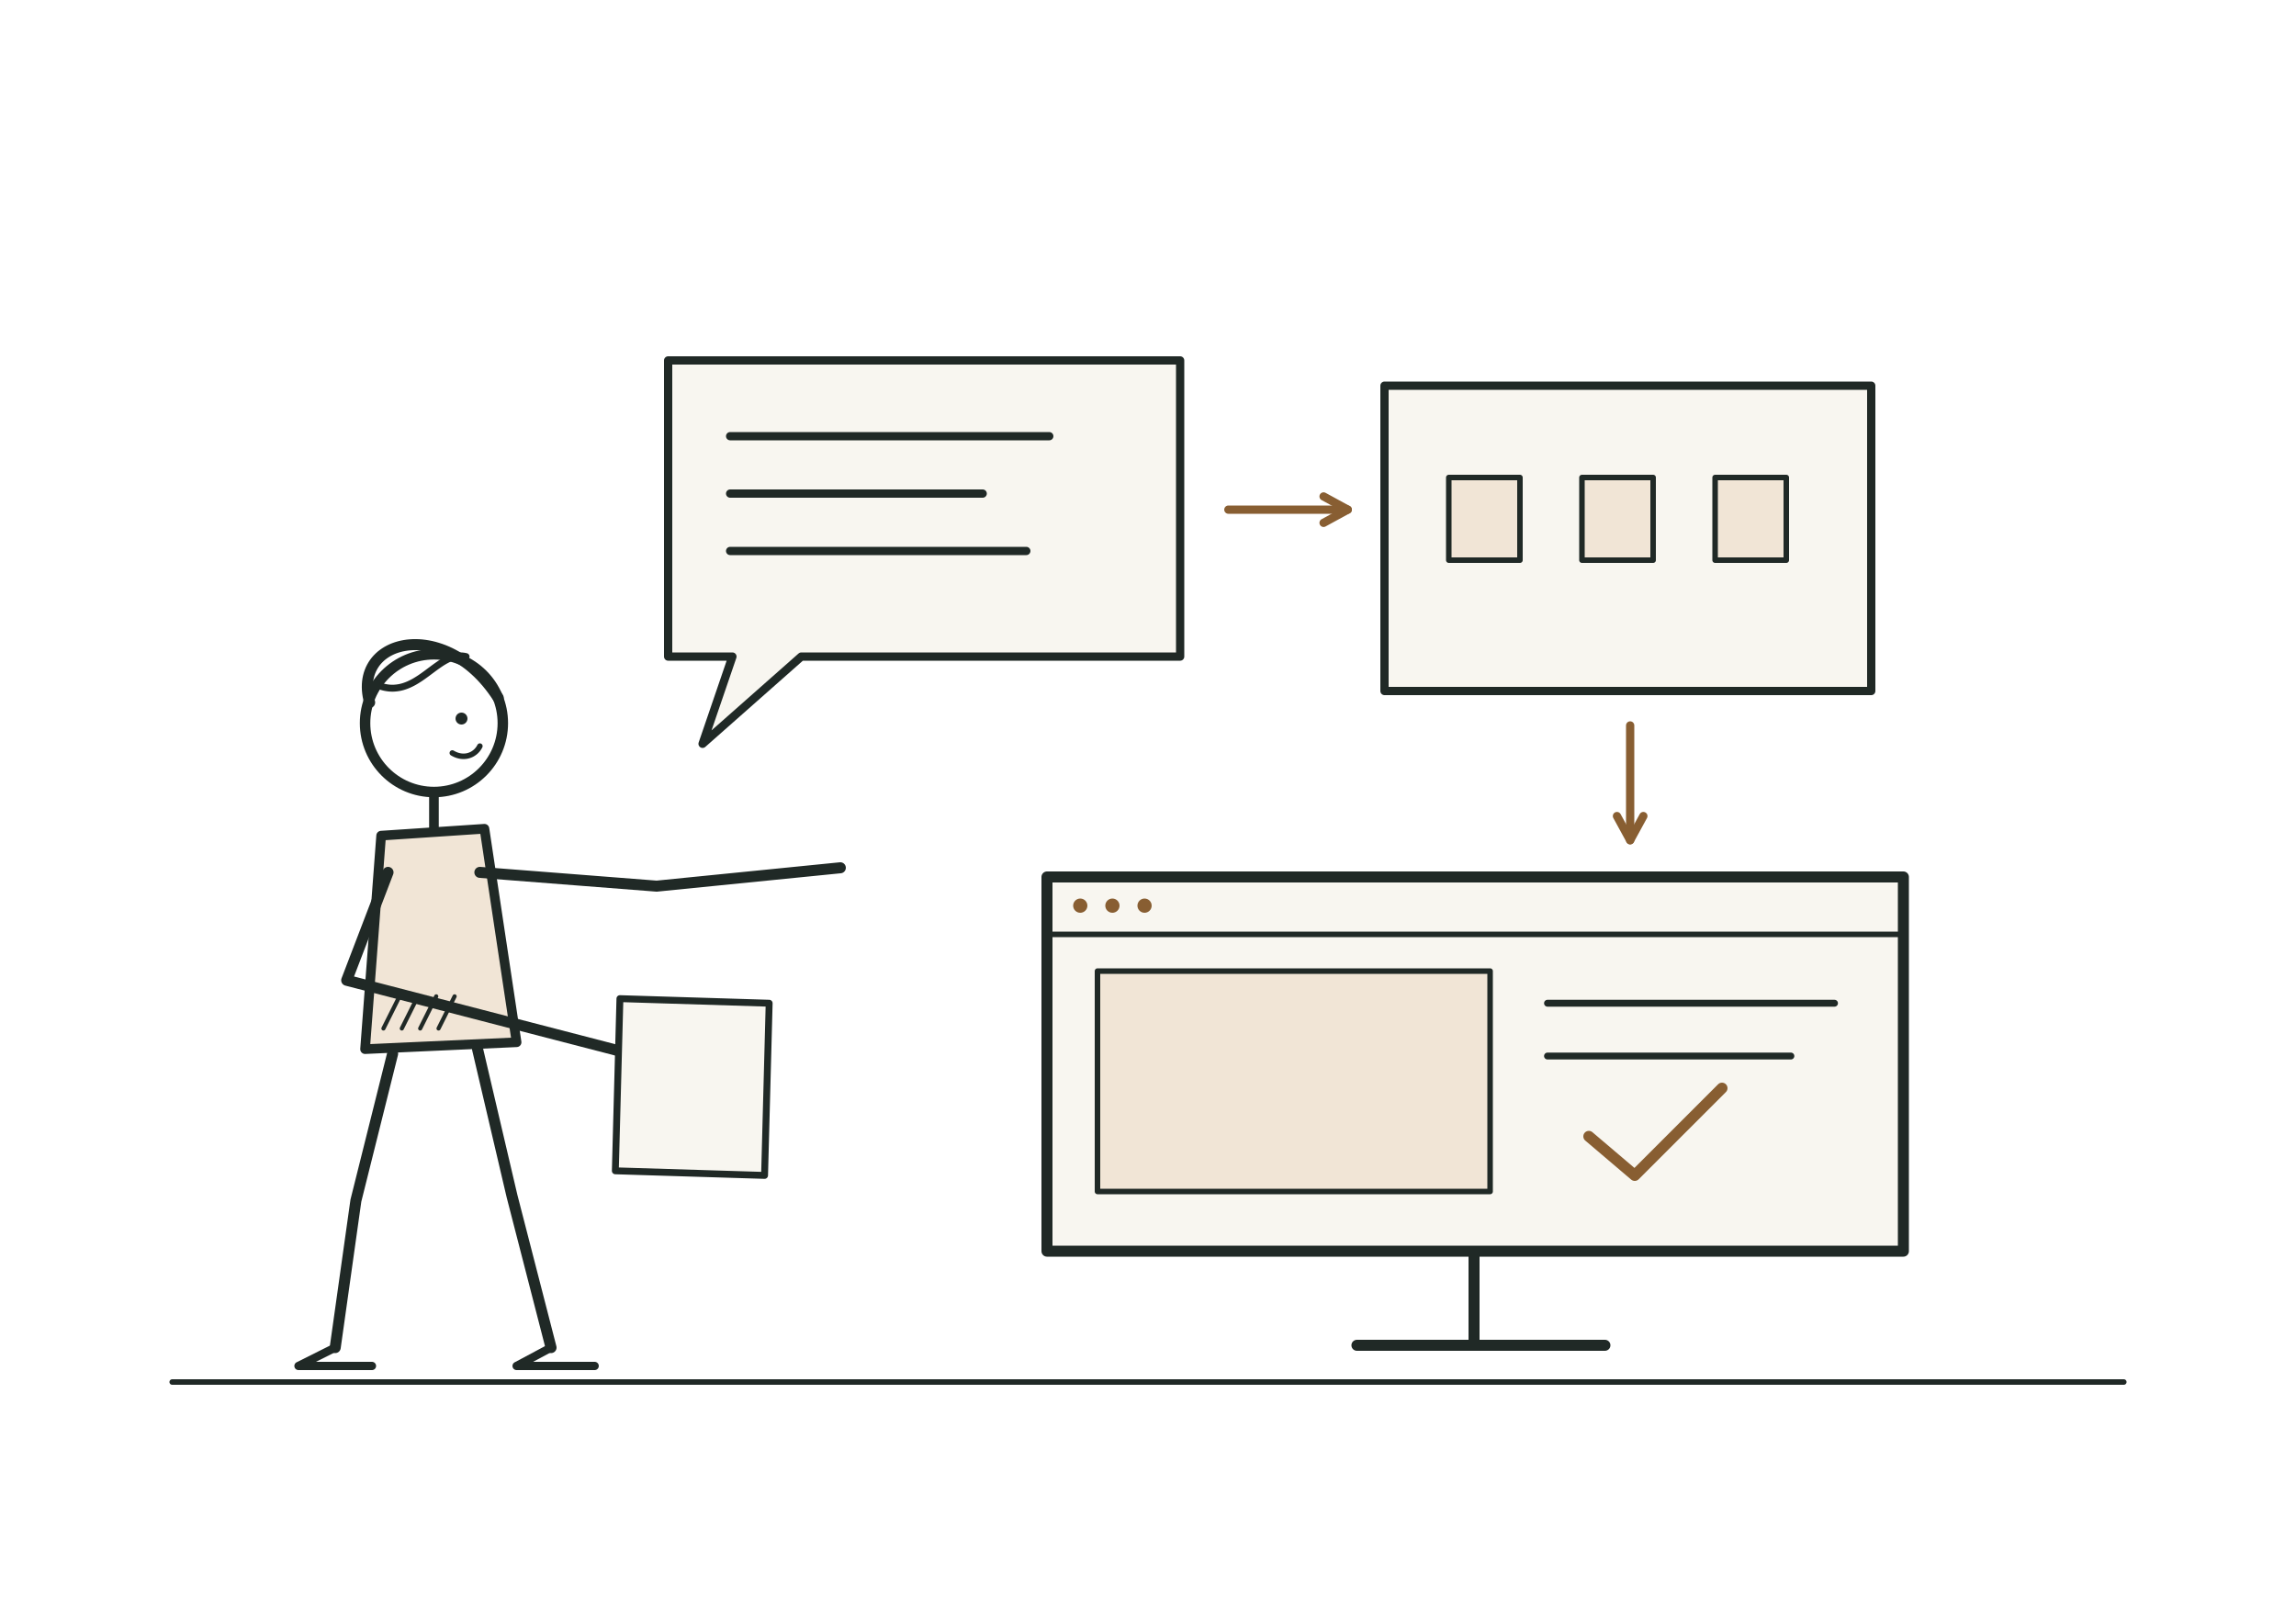
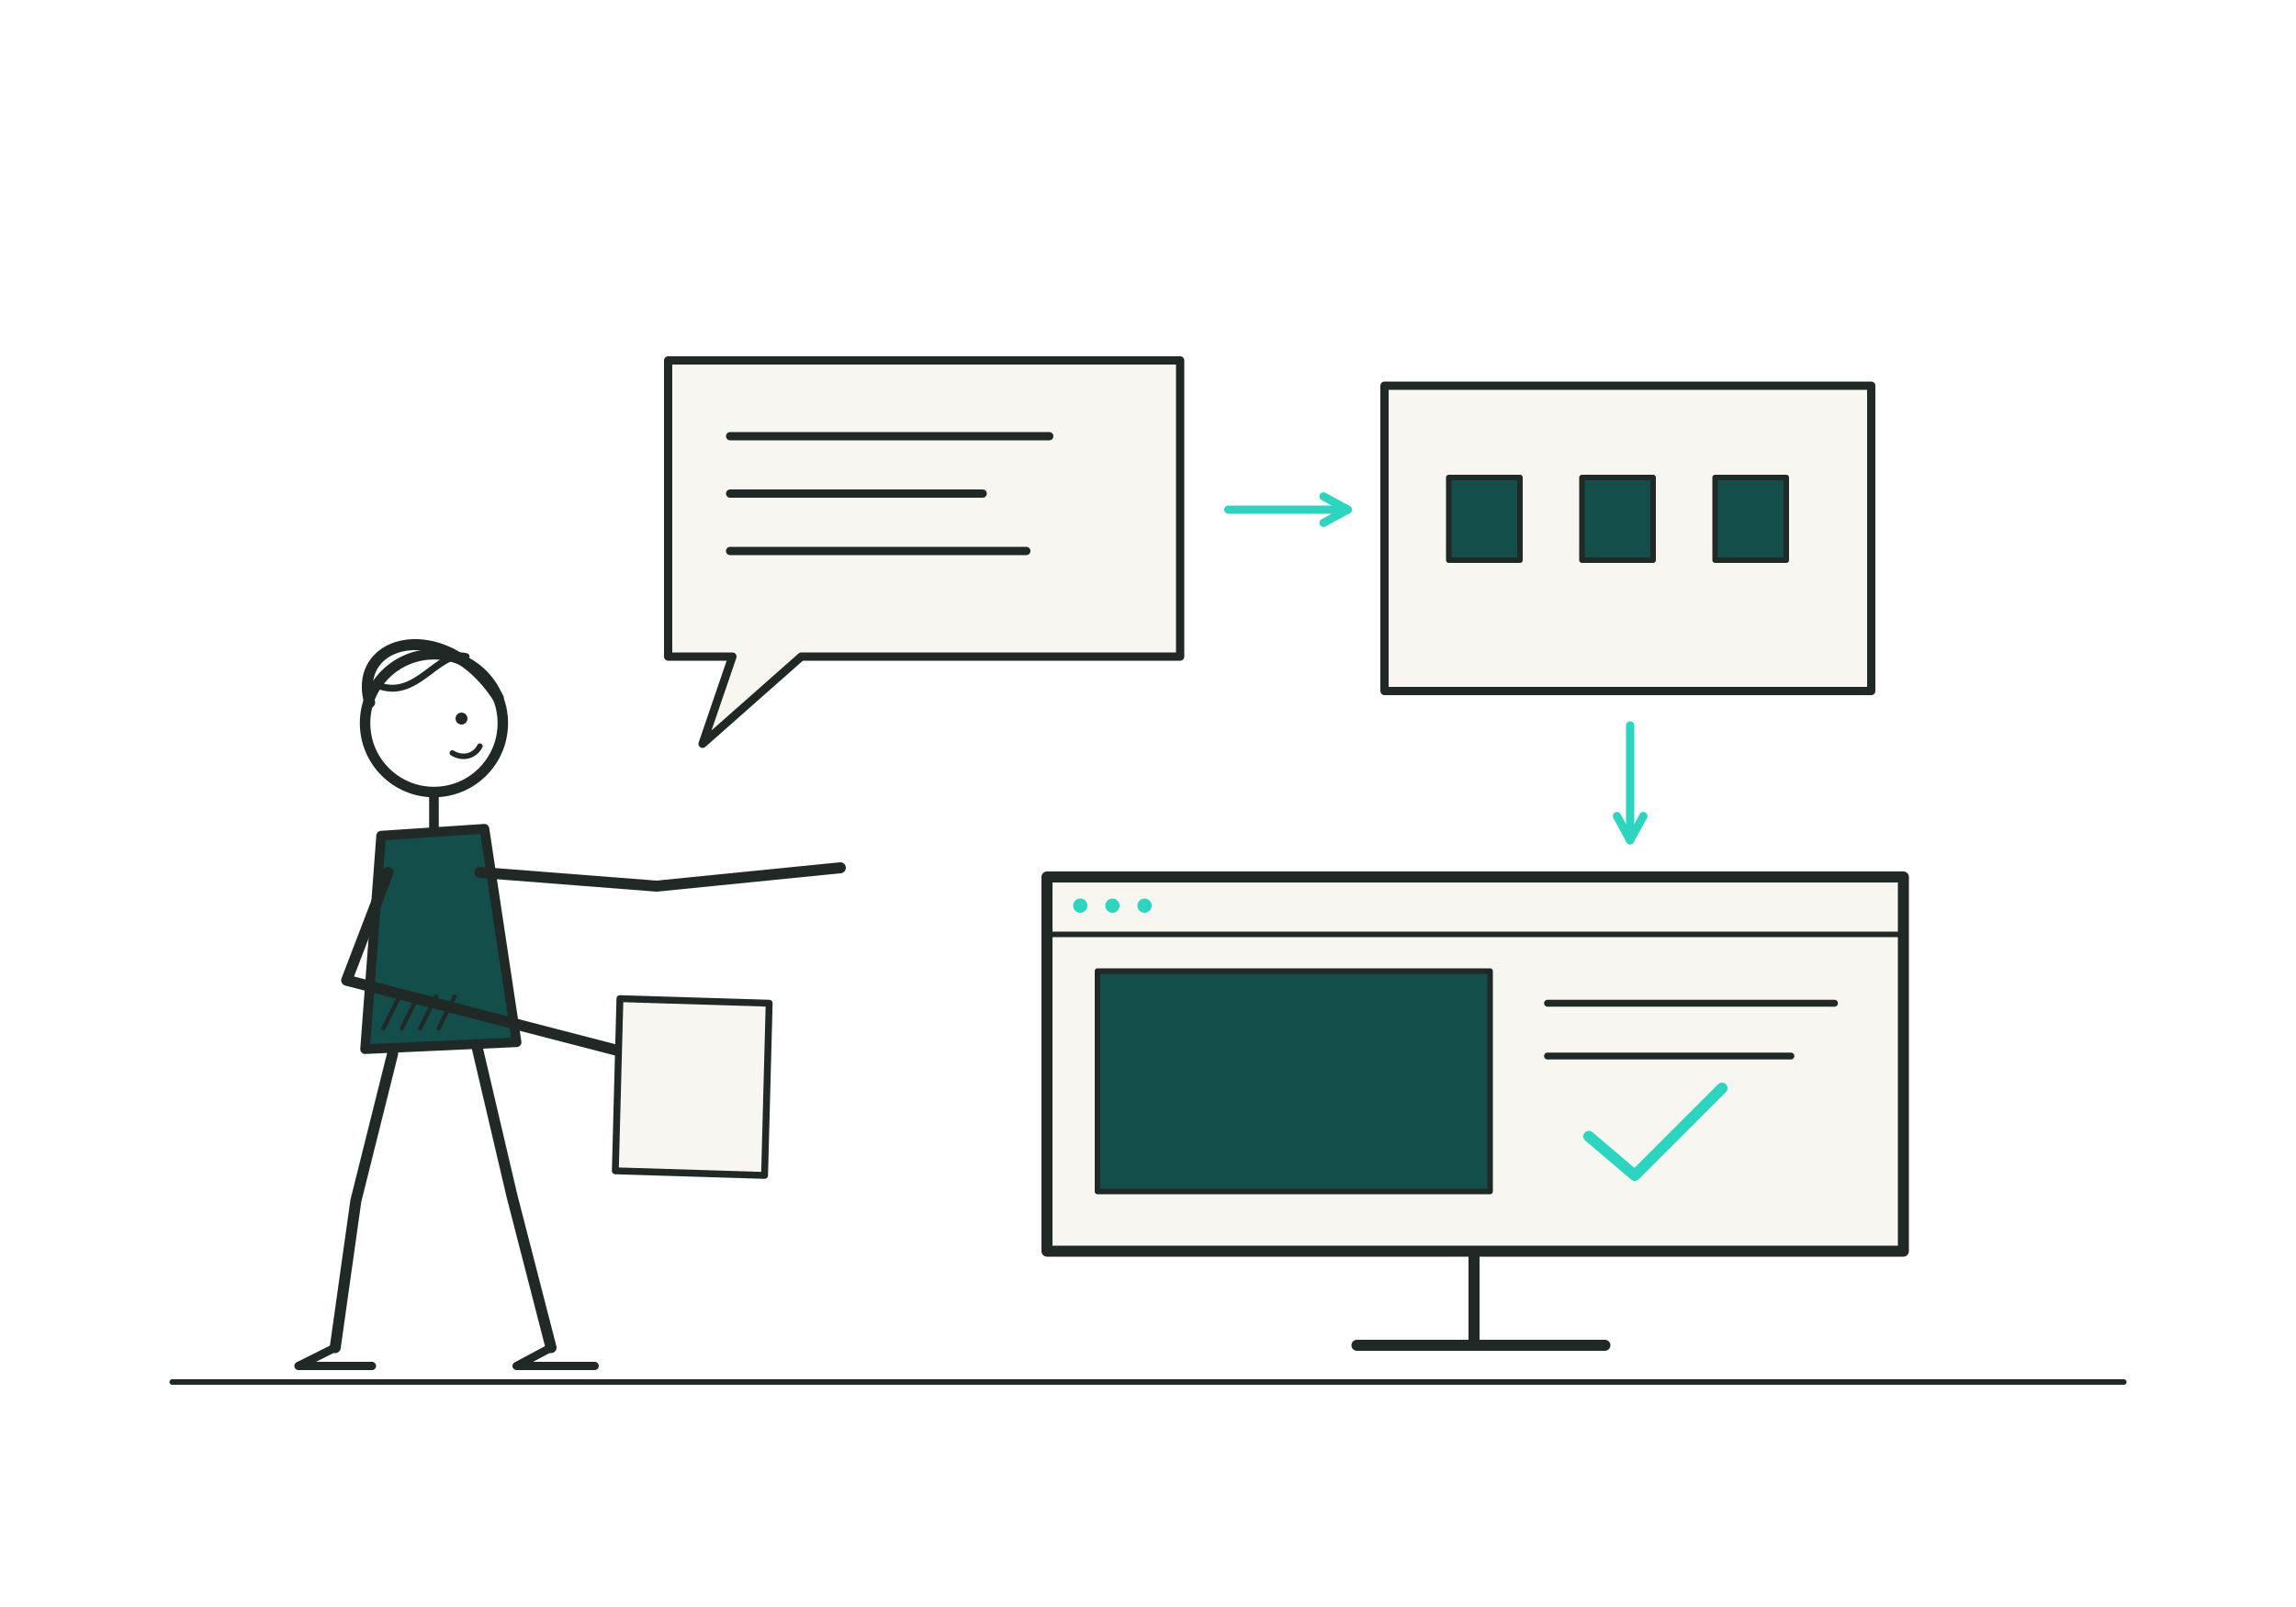
<svg xmlns="http://www.w3.org/2000/svg" viewBox="0 0 1000 700" width="1000" height="700">
  <polyline points="75.00,602.00 925.00,602.00" fill="none" stroke="#202926" stroke-width="2.4" stroke-linecap="round" stroke-linejoin="round" />
  <ellipse cx="189.0" cy="315.0" rx="30.0" ry="30.0" fill="none" stroke="#202926" stroke-width="4.56" />
  <ellipse cx="201.0" cy="313.0" rx="2.0" ry="2.0" fill="#202926" stroke="#202926" stroke-width="1.2" />
  <polyline points="197.00,328.00 197.25,328.15 197.50,328.28 197.75,328.41 198.00,328.53 198.25,328.65 198.50,328.75 198.75,328.85 198.99,328.94 199.24,329.02 199.49,329.10 199.73,329.16 199.98,329.22 200.22,329.28 200.46,329.32 200.70,329.36 200.94,329.39 201.18,329.41 201.42,329.43 201.65,329.44 201.89,329.44 202.12,329.44 202.35,329.43 202.58,329.41 202.81,329.39 203.03,329.36 203.26,329.33 203.48,329.29 203.70,329.24 203.91,329.18 204.12,329.12 204.34,329.06 204.54,328.99 204.75,328.91 204.95,328.83 205.15,328.74 205.35,328.65 205.55,328.55 205.74,328.45 205.93,328.34 206.11,328.22 206.29,328.10 206.47,327.98 206.65,327.85 206.82,327.72 206.98,327.58 207.15,327.44 207.31,327.29 207.46,327.14 207.62,326.98 207.76,326.82 207.91,326.65 208.05,326.49 208.18,326.31 208.31,326.14 208.44,325.96 208.56,325.77 208.68,325.58 208.79,325.39 208.90,325.20 209.00,325.00" fill="none" stroke="#202926" stroke-width="2.4" stroke-linecap="round" stroke-linejoin="round" />
  <polyline points="161.00,306.00 160.64,304.62 160.36,303.26 160.16,301.94 160.03,300.65 159.98,299.39 160.00,298.17 160.09,296.98 160.25,295.83 160.48,294.71 160.77,293.63 161.13,292.59 161.54,291.58 162.02,290.62 162.55,289.70 163.14,288.81 163.78,287.97 164.48,287.17 165.22,286.42 166.01,285.70 166.85,285.04 167.73,284.42 168.66,283.84 169.63,283.31 170.63,282.83 171.67,282.40 172.75,282.02 173.86,281.69 175.00,281.41 176.18,281.18 177.38,281.00 178.60,280.88 179.85,280.81 181.12,280.79 182.41,280.83 183.72,280.93 185.05,281.09 186.39,281.30 187.74,281.57 189.11,281.90 190.48,282.30 191.86,282.75 193.25,283.26 194.64,283.84 196.03,284.48 197.42,285.19 198.81,285.96 200.20,286.79 201.58,287.70 202.95,288.67 204.31,289.70 205.66,290.81 207.00,291.99 208.32,293.23 209.63,294.55 210.91,295.94 212.18,297.41 213.42,298.94 214.64,300.55 215.84,302.24 217.00,304.00" fill="none" stroke="#202926" stroke-width="4.8" stroke-linecap="round" stroke-linejoin="round" />
  <polyline points="166.00,299.00 166.79,299.23 167.58,299.42 168.35,299.56 169.11,299.67 169.86,299.74 170.60,299.77 171.33,299.77 172.05,299.73 172.76,299.66 173.46,299.56 174.16,299.44 174.84,299.28 175.52,299.10 176.18,298.89 176.84,298.66 177.50,298.40 178.14,298.13 178.78,297.83 179.41,297.52 180.04,297.19 180.66,296.84 181.27,296.48 181.88,296.10 182.48,295.72 183.08,295.33 183.67,294.92 184.26,294.51 184.84,294.09 185.42,293.67 186.00,293.25 186.57,292.82 187.14,292.40 187.71,291.97 188.28,291.55 188.84,291.13 189.40,290.72 189.96,290.31 190.52,289.92 191.07,289.53 191.63,289.15 192.18,288.78 192.74,288.43 193.30,288.09 193.85,287.77 194.41,287.47 194.96,287.18 195.52,286.92 196.08,286.68 196.64,286.46 197.20,286.27 197.77,286.10 198.34,285.96 198.91,285.85 199.48,285.77 200.06,285.72 200.64,285.71 201.22,285.72 201.81,285.78 202.40,285.87 203.00,286.00" fill="none" stroke="#202926" stroke-width="3.0" stroke-linecap="round" stroke-linejoin="round" />
  <polyline points="189.00,346.00 189.00,364.00" fill="none" stroke="#202926" stroke-width="4.2" stroke-linecap="round" stroke-linejoin="round" />
-   <polygon points="166,364 211,361 225,454 159,457" fill="#F1E5D6" />
+   <polygon points="166,364 211,361 225,454 159,457" fill="#134E4A" />
  <polyline points="166.00,364.00 211.00,361.00 225.00,454.00 159.00,457.00 166.00,364.00" fill="none" stroke="#202926" stroke-width="4.2" stroke-linecap="round" stroke-linejoin="round" />
  <polyline points="171.00,459.00 155.00,523.00 146.00,587.00" fill="none" stroke="#202926" stroke-width="4.8" stroke-linecap="round" stroke-linejoin="round" />
  <polyline points="208.00,457.00 223.00,521.00 240.00,587.00" fill="none" stroke="#202926" stroke-width="4.8" stroke-linecap="round" stroke-linejoin="round" />
  <polyline points="146.00,587.00 130.00,595.00 162.00,595.00" fill="none" stroke="#202926" stroke-width="3.6" stroke-linecap="round" stroke-linejoin="round" />
  <polyline points="240.00,587.00 225.00,595.00 259.00,595.00" fill="none" stroke="#202926" stroke-width="3.6" stroke-linecap="round" stroke-linejoin="round" />
  <polyline points="174.00,434.00 167.00,448.00" fill="none" stroke="#202926" stroke-width="1.8" stroke-linecap="round" stroke-linejoin="round" />
  <polyline points="182.00,434.00 175.00,448.00" fill="none" stroke="#202926" stroke-width="1.8" stroke-linecap="round" stroke-linejoin="round" />
  <polyline points="190.00,434.00 183.00,448.00" fill="none" stroke="#202926" stroke-width="1.8" stroke-linecap="round" stroke-linejoin="round" />
  <polyline points="198.00,434.00 191.00,448.00" fill="none" stroke="#202926" stroke-width="1.8" stroke-linecap="round" stroke-linejoin="round" />
  <polyline points="209.00,380.00 286.00,386.00 366.00,378.00" fill="none" stroke="#202926" stroke-width="4.8" stroke-linecap="round" stroke-linejoin="round" />
  <polyline points="169.00,380.00 151.00,427.00 286.00,462.00" fill="none" stroke="#202926" stroke-width="4.8" stroke-linecap="round" stroke-linejoin="round" />
  <polygon points="270,435 335,437 333,512 268,510" fill="#F8F6F0" />
  <polyline points="270.00,435.00 335.00,437.00 333.00,512.00 268.00,510.00 270.00,435.00" fill="none" stroke="#202926" stroke-width="3.0" stroke-linecap="round" stroke-linejoin="round" />
  <polygon points="291,157 514,157 514,286 349,286 306,324 319,286 291,286" fill="#F8F6F0" />
  <polyline points="291.00,157.00 514.00,157.00 514.00,286.00 349.00,286.00 306.00,324.00 319.00,286.00 291.00,286.00 291.00,157.00" fill="none" stroke="#202926" stroke-width="3.6" stroke-linecap="round" stroke-linejoin="round" />
  <polyline points="318.00,190.00 457.00,190.00" fill="none" stroke="#202926" stroke-width="3.6" stroke-linecap="round" stroke-linejoin="round" />
  <polyline points="318.00,215.00 428.00,215.00" fill="none" stroke="#202926" stroke-width="3.6" stroke-linecap="round" stroke-linejoin="round" />
  <polyline points="318.00,240.00 447.00,240.00" fill="none" stroke="#202926" stroke-width="3.6" stroke-linecap="round" stroke-linejoin="round" />
-   <polyline points="535.00,222.00 587.00,222.00" fill="none" stroke="#885E32" stroke-width="3.6" stroke-linecap="round" stroke-linejoin="round" />
-   <polyline points="576.47,227.75 587.00,222.00 576.47,216.25" fill="none" stroke="#885E32" stroke-width="3.6" stroke-linecap="round" stroke-linejoin="round" />
+   <polyline points="535.00,222.00 587.00,222.00" fill="none" stroke="#2DD4BF" stroke-width="3.6" stroke-linecap="round" stroke-linejoin="round" />
+   <polyline points="576.47,227.75 587.00,222.00 576.47,216.25" fill="none" stroke="#2DD4BF" stroke-width="3.6" stroke-linecap="round" stroke-linejoin="round" />
  <polygon points="603,168 815,168 815,301 603,301" fill="#F8F6F0" />
  <polyline points="603.00,168.00 815.00,168.00 815.00,301.00 603.00,301.00 603.00,168.00" fill="none" stroke="#202926" stroke-width="3.6" stroke-linecap="round" stroke-linejoin="round" />
-   <polygon points="631,208 662,208 662,244 631,244" fill="#F1E5D6" />
+   <polygon points="631,208 662,208 662,244 631,244" fill="#134E4A" />
  <polyline points="631.00,208.00 662.00,208.00 662.00,244.00 631.00,244.00 631.00,208.00" fill="none" stroke="#202926" stroke-width="2.4" stroke-linecap="round" stroke-linejoin="round" />
-   <polygon points="689,208 720,208 720,244 689,244" fill="#F1E5D6" />
+   <polygon points="689,208 720,208 720,244 689,244" fill="#134E4A" />
  <polyline points="689.00,208.00 720.00,208.00 720.00,244.00 689.00,244.00 689.00,208.00" fill="none" stroke="#202926" stroke-width="2.4" stroke-linecap="round" stroke-linejoin="round" />
-   <polygon points="747,208 778,208 778,244 747,244" fill="#F1E5D6" />
+   <polygon points="747,208 778,208 778,244 747,244" fill="#134E4A" />
  <polyline points="747.00,208.00 778.00,208.00 778.00,244.00 747.00,244.00 747.00,208.00" fill="none" stroke="#202926" stroke-width="2.4" stroke-linecap="round" stroke-linejoin="round" />
-   <polyline points="710.00,316.00 710.00,366.00" fill="none" stroke="#885E32" stroke-width="3.6" stroke-linecap="round" stroke-linejoin="round" />
-   <polyline points="704.25,355.47 710.00,366.00 715.75,355.47" fill="none" stroke="#885E32" stroke-width="3.6" stroke-linecap="round" stroke-linejoin="round" />
+   <polyline points="710.00,316.00 710.00,366.00" fill="none" stroke="#2DD4BF" stroke-width="3.6" stroke-linecap="round" stroke-linejoin="round" />
+   <polyline points="704.25,355.47 710.00,366.00 715.75,355.47" fill="none" stroke="#2DD4BF" stroke-width="3.6" stroke-linecap="round" stroke-linejoin="round" />
  <polygon points="456,382 829,382 829,545 456,545" fill="#F8F6F0" />
  <polyline points="456.00,382.00 829.00,382.00 829.00,545.00 456.00,545.00 456.00,382.00" fill="none" stroke="#202926" stroke-width="4.8" stroke-linecap="round" stroke-linejoin="round" />
  <polyline points="456.00,407.00 829.00,407.00" fill="none" stroke="#202926" stroke-width="2.4" stroke-linecap="round" stroke-linejoin="round" />
-   <ellipse cx="470.5" cy="394.5" rx="2.5" ry="2.5" fill="#885E32" stroke="#885E32" stroke-width="1.2" />
-   <ellipse cx="484.5" cy="394.5" rx="2.5" ry="2.5" fill="#885E32" stroke="#885E32" stroke-width="1.2" />
-   <ellipse cx="498.5" cy="394.5" rx="2.5" ry="2.5" fill="#885E32" stroke="#885E32" stroke-width="1.2" />
-   <polygon points="478,423 649,423 649,519 478,519" fill="#F1E5D6" />
+   <ellipse cx="470.5" cy="394.5" rx="2.5" ry="2.5" fill="#2DD4BF" stroke="#2DD4BF" stroke-width="1.2" />
+   <ellipse cx="484.5" cy="394.5" rx="2.5" ry="2.5" fill="#2DD4BF" stroke="#2DD4BF" stroke-width="1.2" />
+   <ellipse cx="498.5" cy="394.5" rx="2.5" ry="2.5" fill="#2DD4BF" stroke="#2DD4BF" stroke-width="1.2" />
+   <polygon points="478,423 649,423 649,519 478,519" fill="#134E4A" />
  <polyline points="478.00,423.00 649.00,423.00 649.00,519.00 478.00,519.00 478.00,423.00" fill="none" stroke="#202926" stroke-width="2.4" stroke-linecap="round" stroke-linejoin="round" />
  <polyline points="674.00,437.00 799.00,437.00" fill="none" stroke="#202926" stroke-width="3.0" stroke-linecap="round" stroke-linejoin="round" />
  <polyline points="674.00,460.00 780.00,460.00" fill="none" stroke="#202926" stroke-width="3.0" stroke-linecap="round" stroke-linejoin="round" />
-   <polyline points="692.00,495.00 712.00,512.00 750.00,474.00" fill="none" stroke="#885E32" stroke-width="4.8" stroke-linecap="round" stroke-linejoin="round" />
+   <polyline points="692.00,495.00 712.00,512.00 750.00,474.00" fill="none" stroke="#2DD4BF" stroke-width="4.8" stroke-linecap="round" stroke-linejoin="round" />
  <polyline points="642.00,546.00 642.00,586.00 591.00,586.00 699.00,586.00" fill="none" stroke="#202926" stroke-width="4.8" stroke-linecap="round" stroke-linejoin="round" />
</svg>
